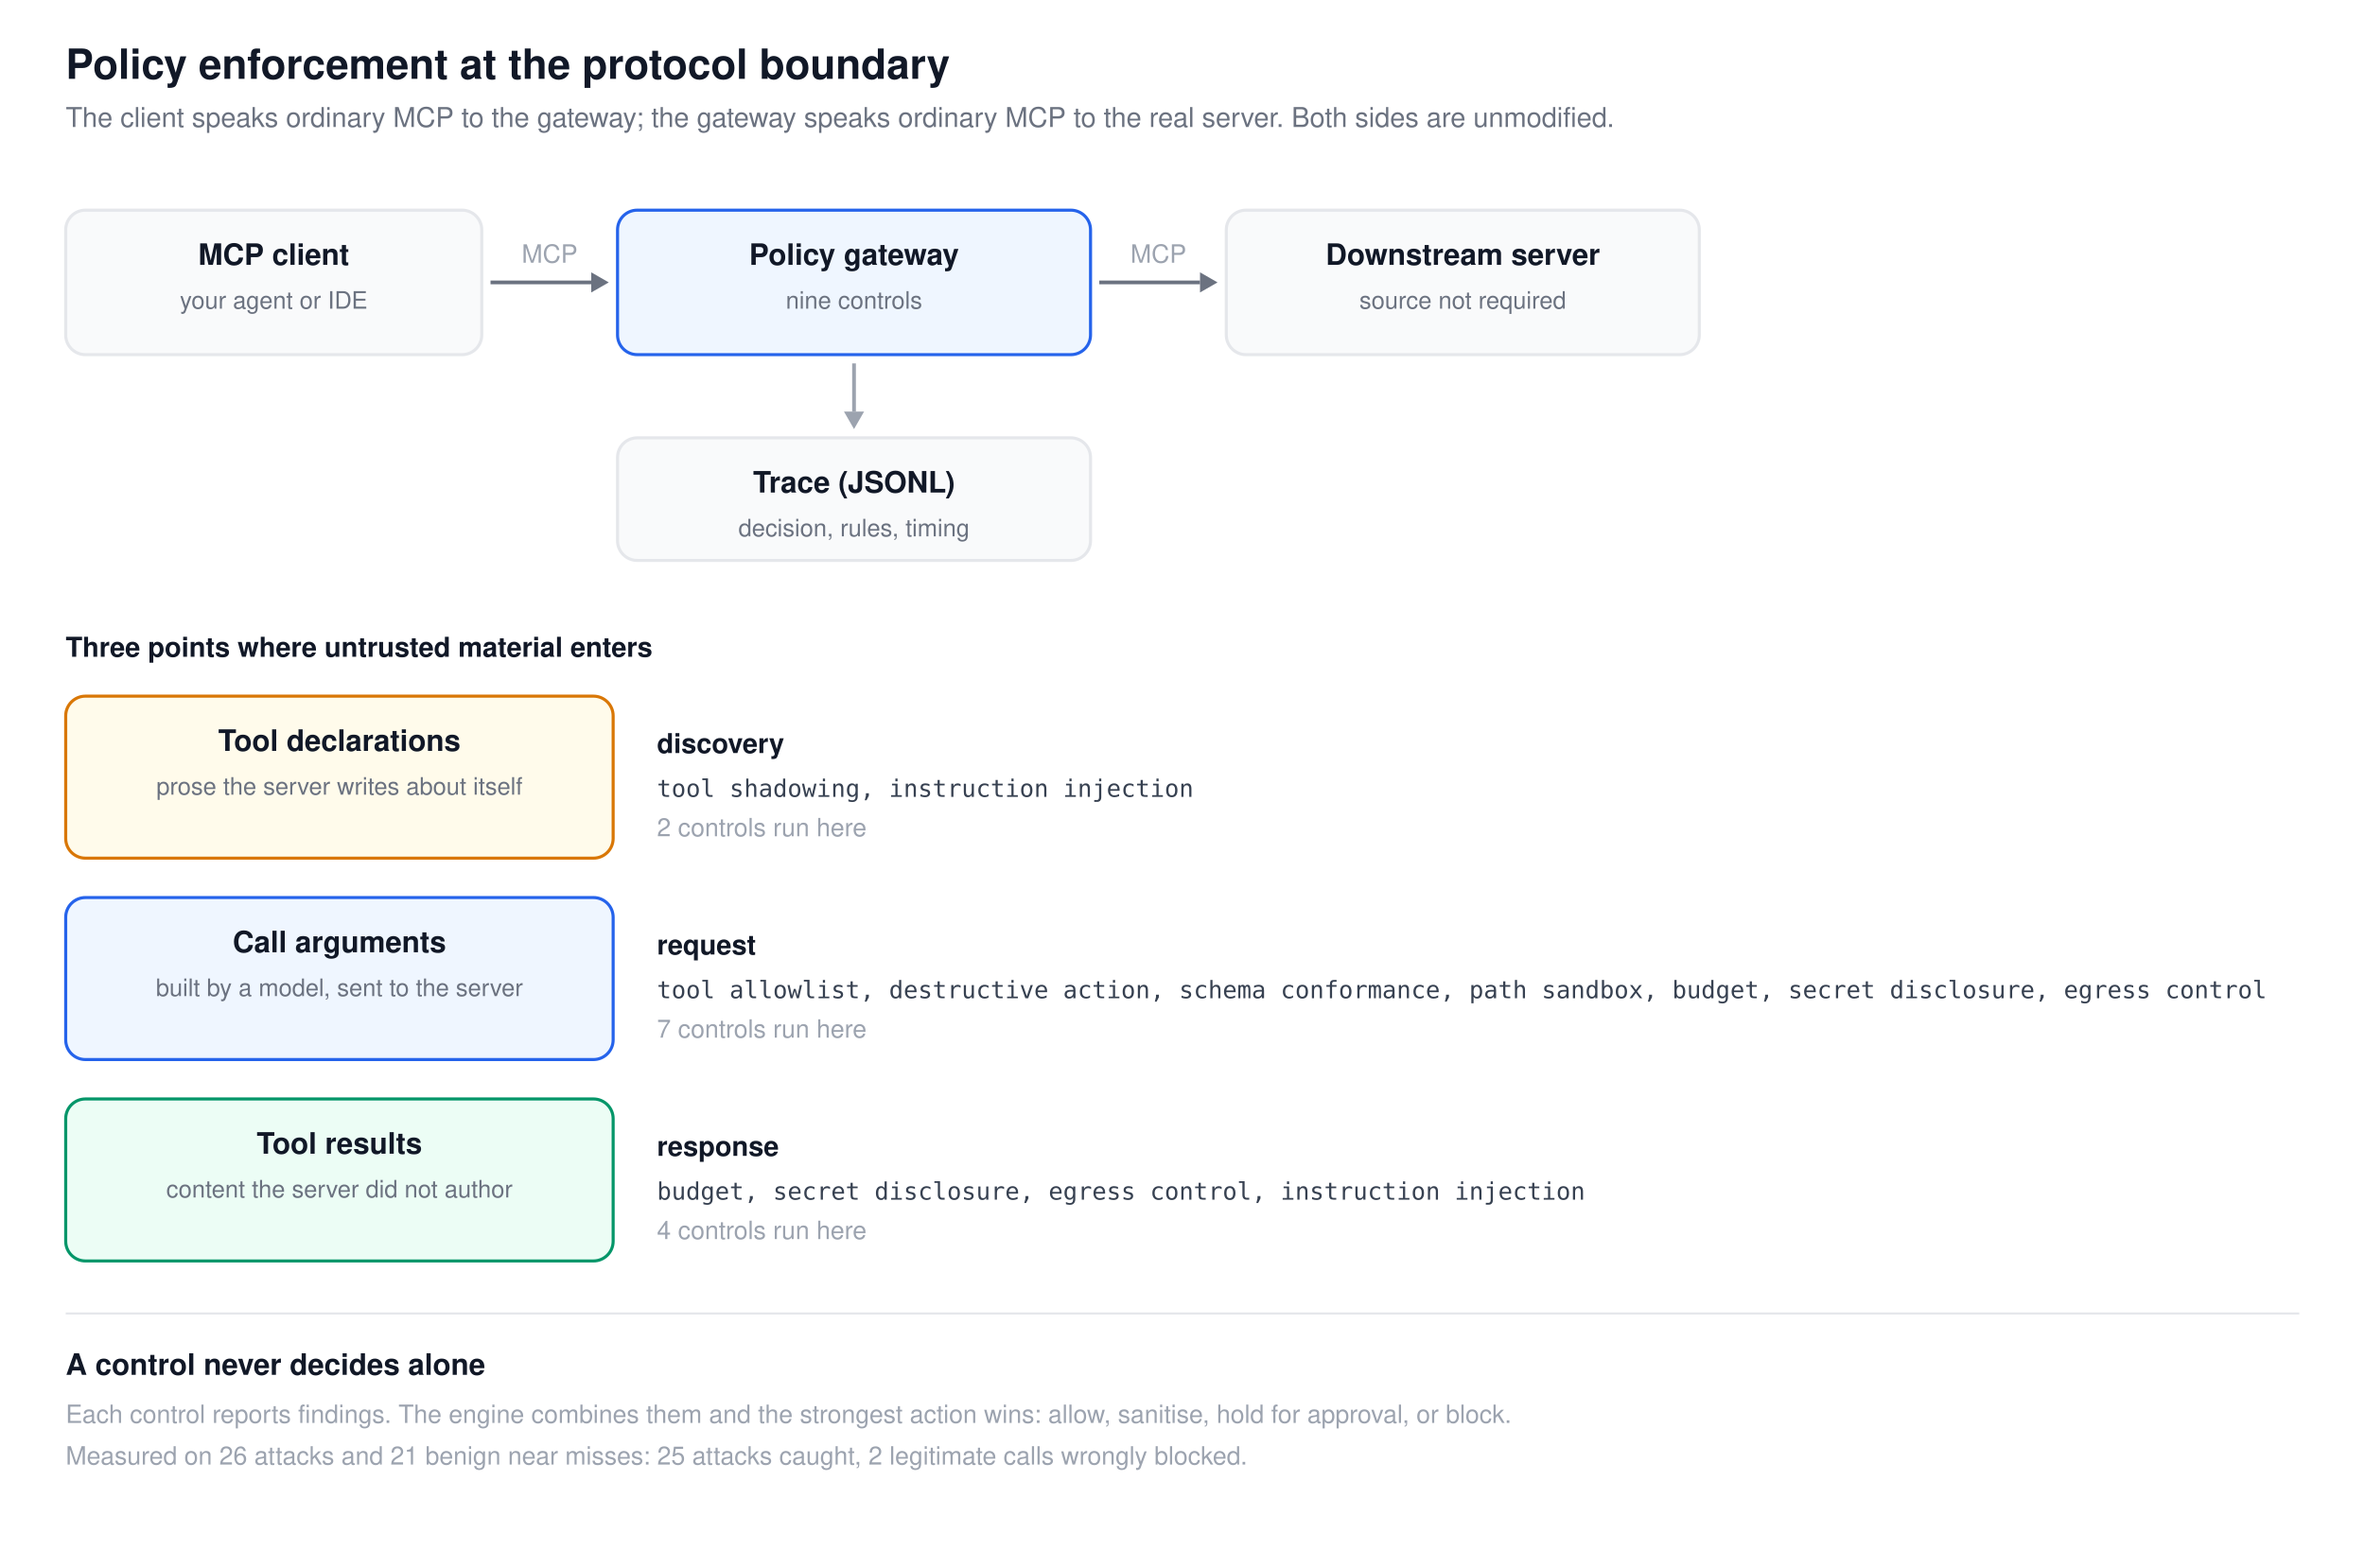
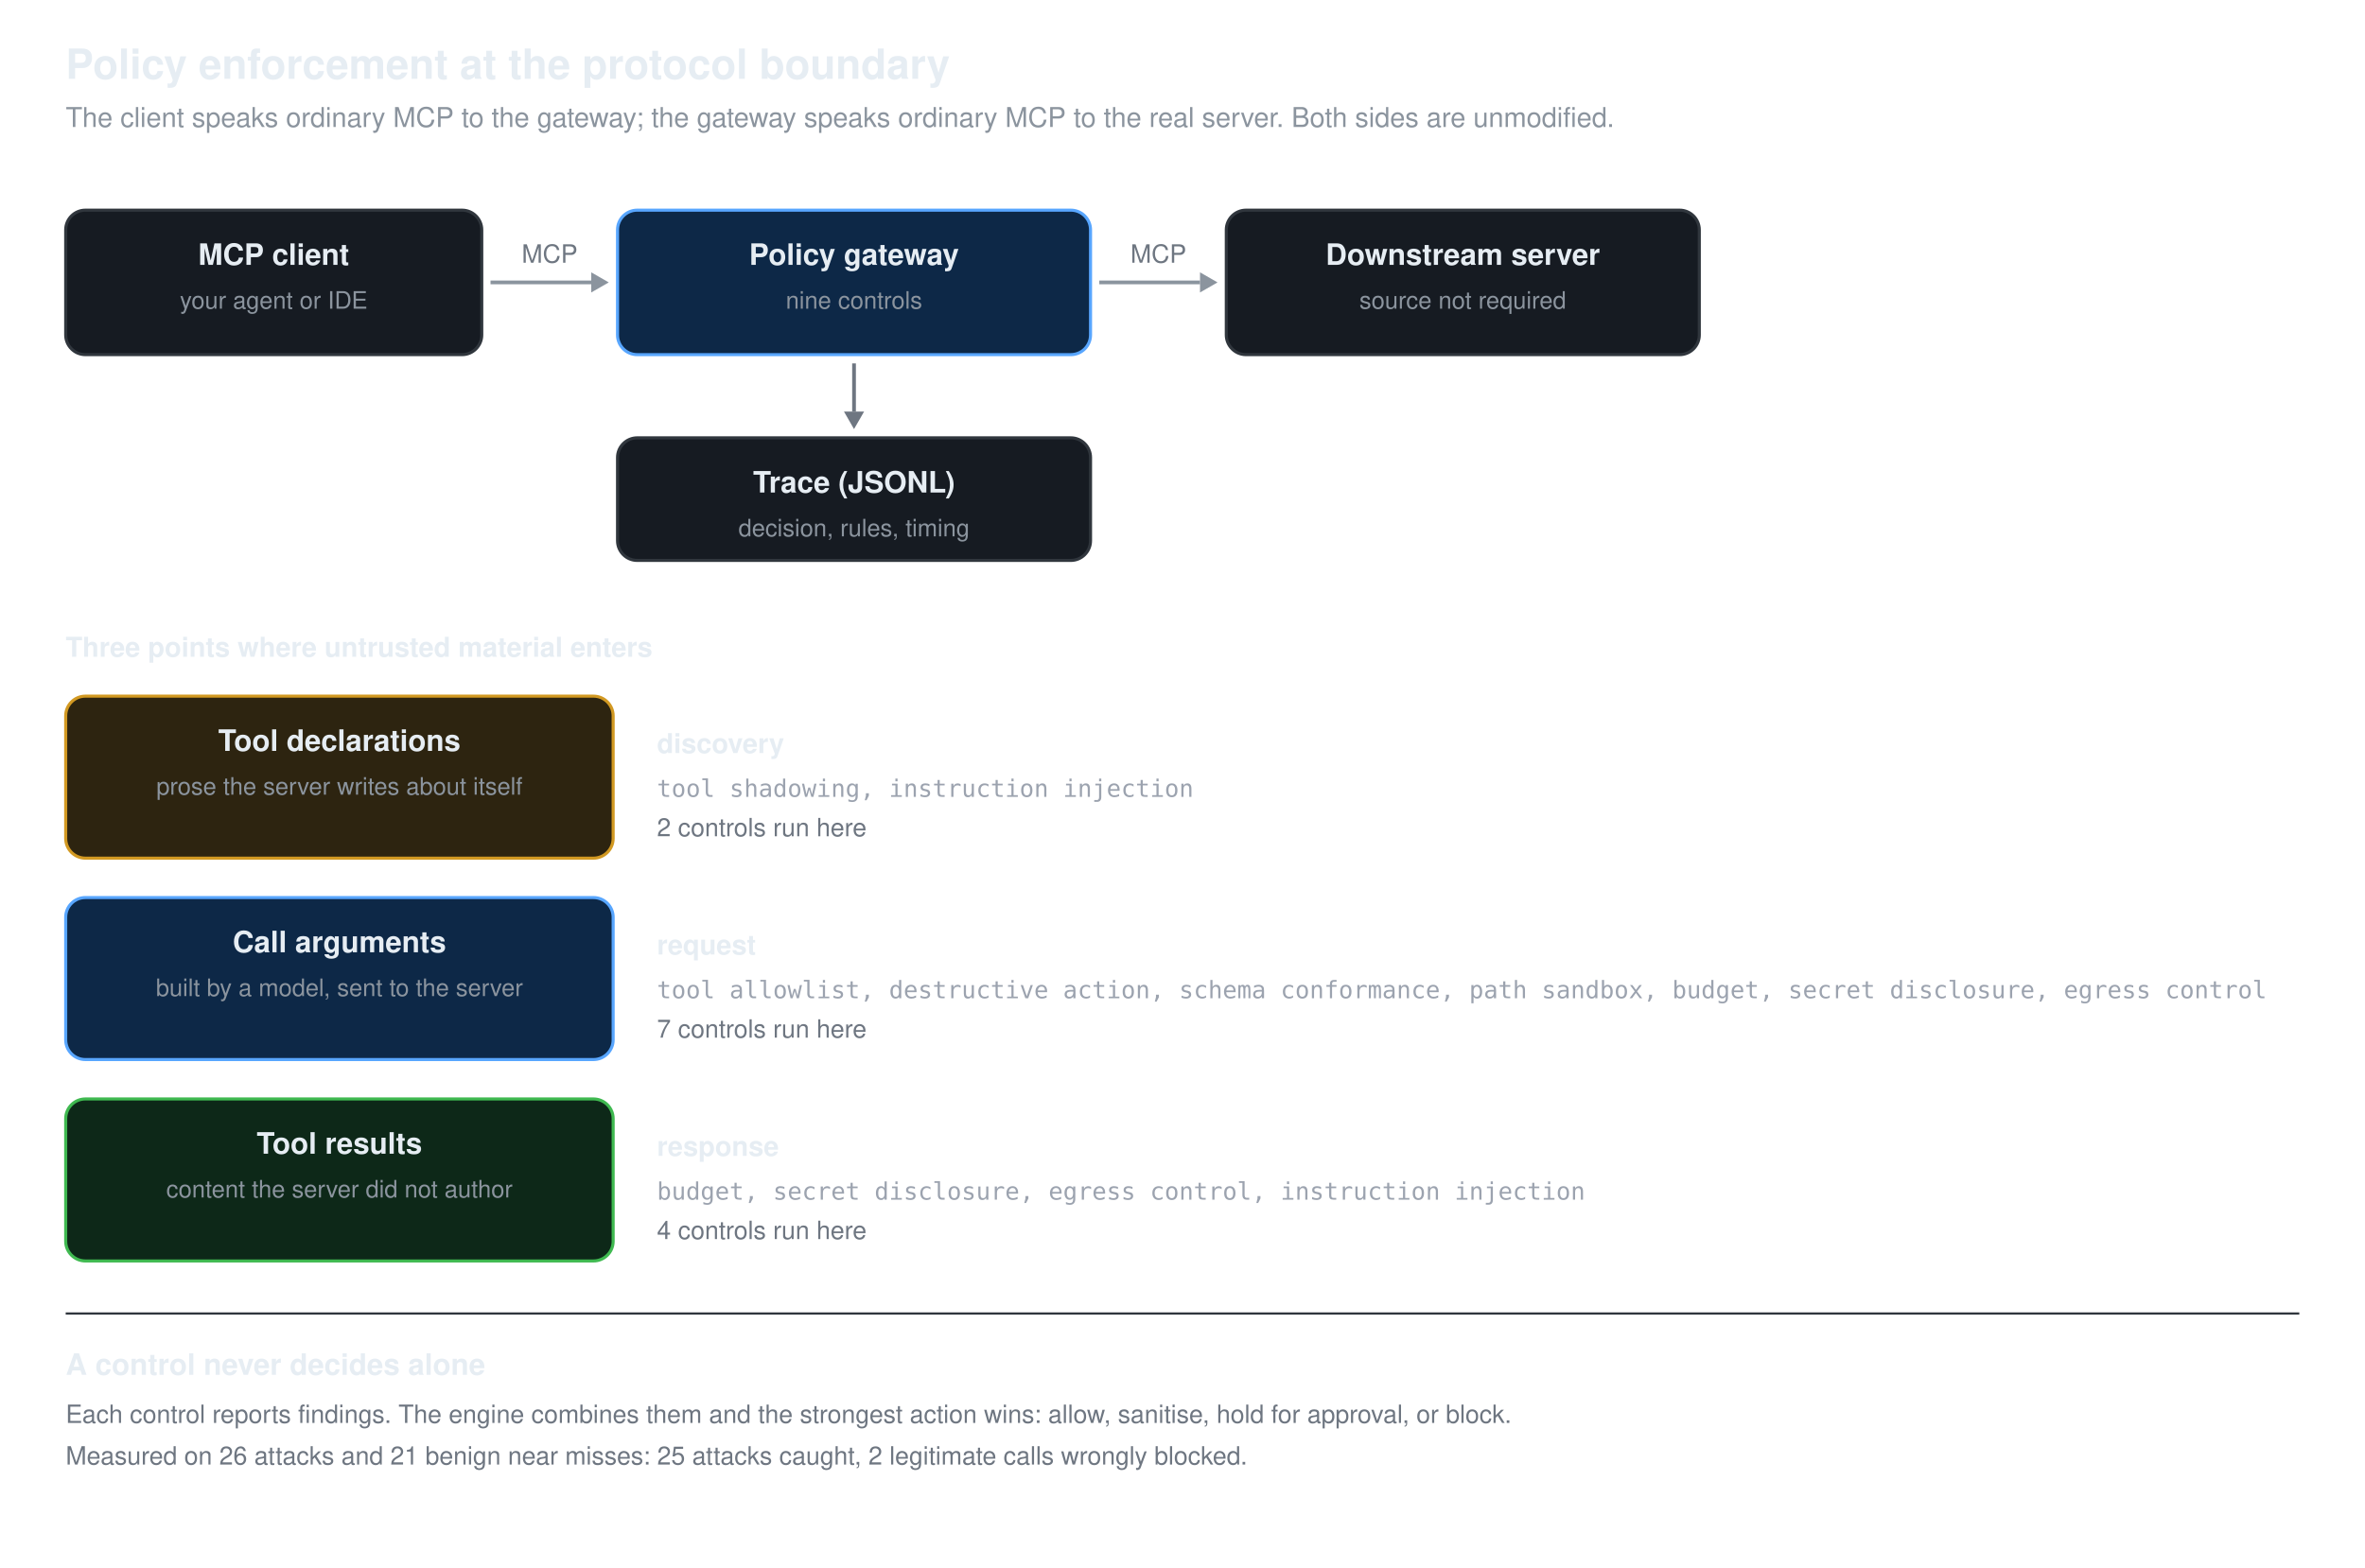
<svg xmlns="http://www.w3.org/2000/svg" viewBox="0 0 1080 716" width="1080" height="716" font-family="Segoe UI, -apple-system, Helvetica, Arial, sans-serif">
  <defs>
    <style>
-     .h { fill:#111827; font-size:19px; font-weight:600; }
-     .s { fill:#6B7280; font-size:12.5px; }
-     .lbl { fill:#111827; font-size:13.5px; font-weight:600; }
-     .sub { fill:#6B7280; font-size:11px; }
-     .mono { font-family:ui-monospace,Consolas,monospace; font-size:11px; fill:#374151; }
-     .cap { fill:#9CA3AF; font-size:11.5px; }
-     .stage { fill:#111827; font-size:12.5px; font-weight:600; }
+     .h { fill:#E6EDF3; font-size:19px; font-weight:600; }
+     .s { fill:#8B949E; font-size:12.5px; }
+     .lbl { fill:#E6EDF3; font-size:13.5px; font-weight:600; }
+     .sub { fill:#8B949E; font-size:11px; }
+     .mono { font-family:ui-monospace,Consolas,monospace; font-size:11px; fill:#9CA3AF; }
+     .cap { fill:#6E7681; font-size:11.5px; }
+     .stage { fill:#E6EDF3; font-size:12.5px; font-weight:600; }
  </style>
  </defs>
  <text class="h" x="30" y="36" text-anchor="start">Policy enforcement at the protocol boundary</text>
  <text class="s" x="30" y="58" text-anchor="start">The client speaks ordinary MCP to the gateway; the gateway speaks ordinary MCP to the real server. Both sides are unmodified.</text>
-   <rect x="30" y="96" width="190" height="66" rx="9" fill="#F9FAFB" stroke="#E5E7EB" stroke-width="1.4" />
+   <rect x="30" y="96" width="190" height="66" rx="9" fill="#161B22" stroke="#30363D" stroke-width="1.4" />
  <text class="lbl" x="125.0" y="121" text-anchor="middle">MCP client</text>
  <text class="sub" x="125.0" y="141" text-anchor="middle">your agent or IDE</text>
-   <line x1="224" y1="129" x2="270.0" y2="129.0" stroke="#6B7280" stroke-width="1.7" />
-   <polygon points="278,129 270.0,133.6 270.0,124.4" fill="#6B7280" />
+   <line x1="224" y1="129" x2="270.0" y2="129.0" stroke="#8B949E" stroke-width="1.7" />
+   <polygon points="278,129 270.0,133.6 270.0,124.4" fill="#8B949E" />
  <text class="cap" x="251.0" y="120.0" text-anchor="middle">MCP</text>
-   <rect x="282" y="96" width="216" height="66" rx="9" fill="#EFF6FF" stroke="#2563EB" stroke-width="1.4" />
+   <rect x="282" y="96" width="216" height="66" rx="9" fill="#0D2847" stroke="#58A6FF" stroke-width="1.4" />
  <text class="lbl" x="390.0" y="121" text-anchor="middle">Policy gateway</text>
  <text class="sub" x="390.0" y="141" text-anchor="middle">nine controls</text>
-   <line x1="502" y1="129" x2="548.0" y2="129.0" stroke="#6B7280" stroke-width="1.7" />
-   <polygon points="556,129 548.0,133.6 548.0,124.4" fill="#6B7280" />
+   <line x1="502" y1="129" x2="548.0" y2="129.0" stroke="#8B949E" stroke-width="1.7" />
+   <polygon points="556,129 548.0,133.6 548.0,124.4" fill="#8B949E" />
  <text class="cap" x="529.0" y="120.0" text-anchor="middle">MCP</text>
-   <rect x="560" y="96" width="216" height="66" rx="9" fill="#F9FAFB" stroke="#E5E7EB" stroke-width="1.4" />
+   <rect x="560" y="96" width="216" height="66" rx="9" fill="#161B22" stroke="#30363D" stroke-width="1.4" />
  <text class="lbl" x="668.0" y="121" text-anchor="middle">Downstream server</text>
  <text class="sub" x="668.0" y="141" text-anchor="middle">source not required</text>
-   <line x1="390" y1="166" x2="390.0" y2="188.0" stroke="#9CA3AF" stroke-width="1.7" />
-   <polygon points="390,196 385.4,188.0 394.6,188.0" fill="#9CA3AF" />
-   <rect x="282" y="200" width="216" height="56" rx="9" fill="#F9FAFB" stroke="#E5E7EB" stroke-width="1.4" />
+   <line x1="390" y1="166" x2="390.0" y2="188.0" stroke="#6E7681" stroke-width="1.7" />
+   <polygon points="390,196 385.4,188.0 394.6,188.0" fill="#6E7681" />
+   <rect x="282" y="200" width="216" height="56" rx="9" fill="#161B22" stroke="#30363D" stroke-width="1.4" />
  <text class="lbl" x="390.0" y="225" text-anchor="middle">Trace (JSONL)</text>
  <text class="sub" x="390.0" y="245" text-anchor="middle">decision, rules, timing</text>
  <text class="stage" x="30" y="300" text-anchor="start">Three points where untrusted material enters</text>
-   <rect x="30" y="318" width="250" height="74" rx="9" fill="#FFFBEB" stroke="#D97706" stroke-width="1.4" />
+   <rect x="30" y="318" width="250" height="74" rx="9" fill="#2D2410" stroke="#D29922" stroke-width="1.4" />
  <text class="lbl" x="155.0" y="343" text-anchor="middle">Tool declarations</text>
  <text class="sub" x="155.0" y="363" text-anchor="middle">prose the server writes about itself</text>
  <text class="stage" x="300" y="344" text-anchor="start">discovery</text>
  <text class="mono" x="300" y="364" text-anchor="start">tool shadowing, instruction injection</text>
  <text class="cap" x="300" y="382" text-anchor="start">2 controls run here</text>
-   <rect x="30" y="410" width="250" height="74" rx="9" fill="#EFF6FF" stroke="#2563EB" stroke-width="1.4" />
+   <rect x="30" y="410" width="250" height="74" rx="9" fill="#0D2847" stroke="#58A6FF" stroke-width="1.4" />
  <text class="lbl" x="155.0" y="435" text-anchor="middle">Call arguments</text>
  <text class="sub" x="155.0" y="455" text-anchor="middle">built by a model, sent to the server</text>
  <text class="stage" x="300" y="436" text-anchor="start">request</text>
  <text class="mono" x="300" y="456" text-anchor="start">tool allowlist, destructive action, schema conformance, path sandbox, budget, secret disclosure, egress control</text>
  <text class="cap" x="300" y="474" text-anchor="start">7 controls run here</text>
-   <rect x="30" y="502" width="250" height="74" rx="9" fill="#ECFDF5" stroke="#059669" stroke-width="1.4" />
+   <rect x="30" y="502" width="250" height="74" rx="9" fill="#0D2818" stroke="#3FB950" stroke-width="1.4" />
  <text class="lbl" x="155.0" y="527" text-anchor="middle">Tool results</text>
  <text class="sub" x="155.0" y="547" text-anchor="middle">content the server did not author</text>
  <text class="stage" x="300" y="528" text-anchor="start">response</text>
  <text class="mono" x="300" y="548" text-anchor="start">budget, secret disclosure, egress control, instruction injection</text>
  <text class="cap" x="300" y="566" text-anchor="start">4 controls run here</text>
-   <line x1="30" y1="600" x2="1050" y2="600" stroke="#E5E7EB" />
+   <line x1="30" y1="600" x2="1050" y2="600" stroke="#30363D" />
  <text class="lbl" x="30" y="628" text-anchor="start">A control never decides alone</text>
  <text class="cap" x="30" y="650" text-anchor="start">Each control reports findings. The engine combines them and the strongest action wins: allow, sanitise, hold for approval, or block.</text>
  <text class="cap" x="30" y="669" text-anchor="start">Measured on 26 attacks and 21 benign near misses: 25 attacks caught, 2 legitimate calls wrongly blocked.</text>
</svg>
